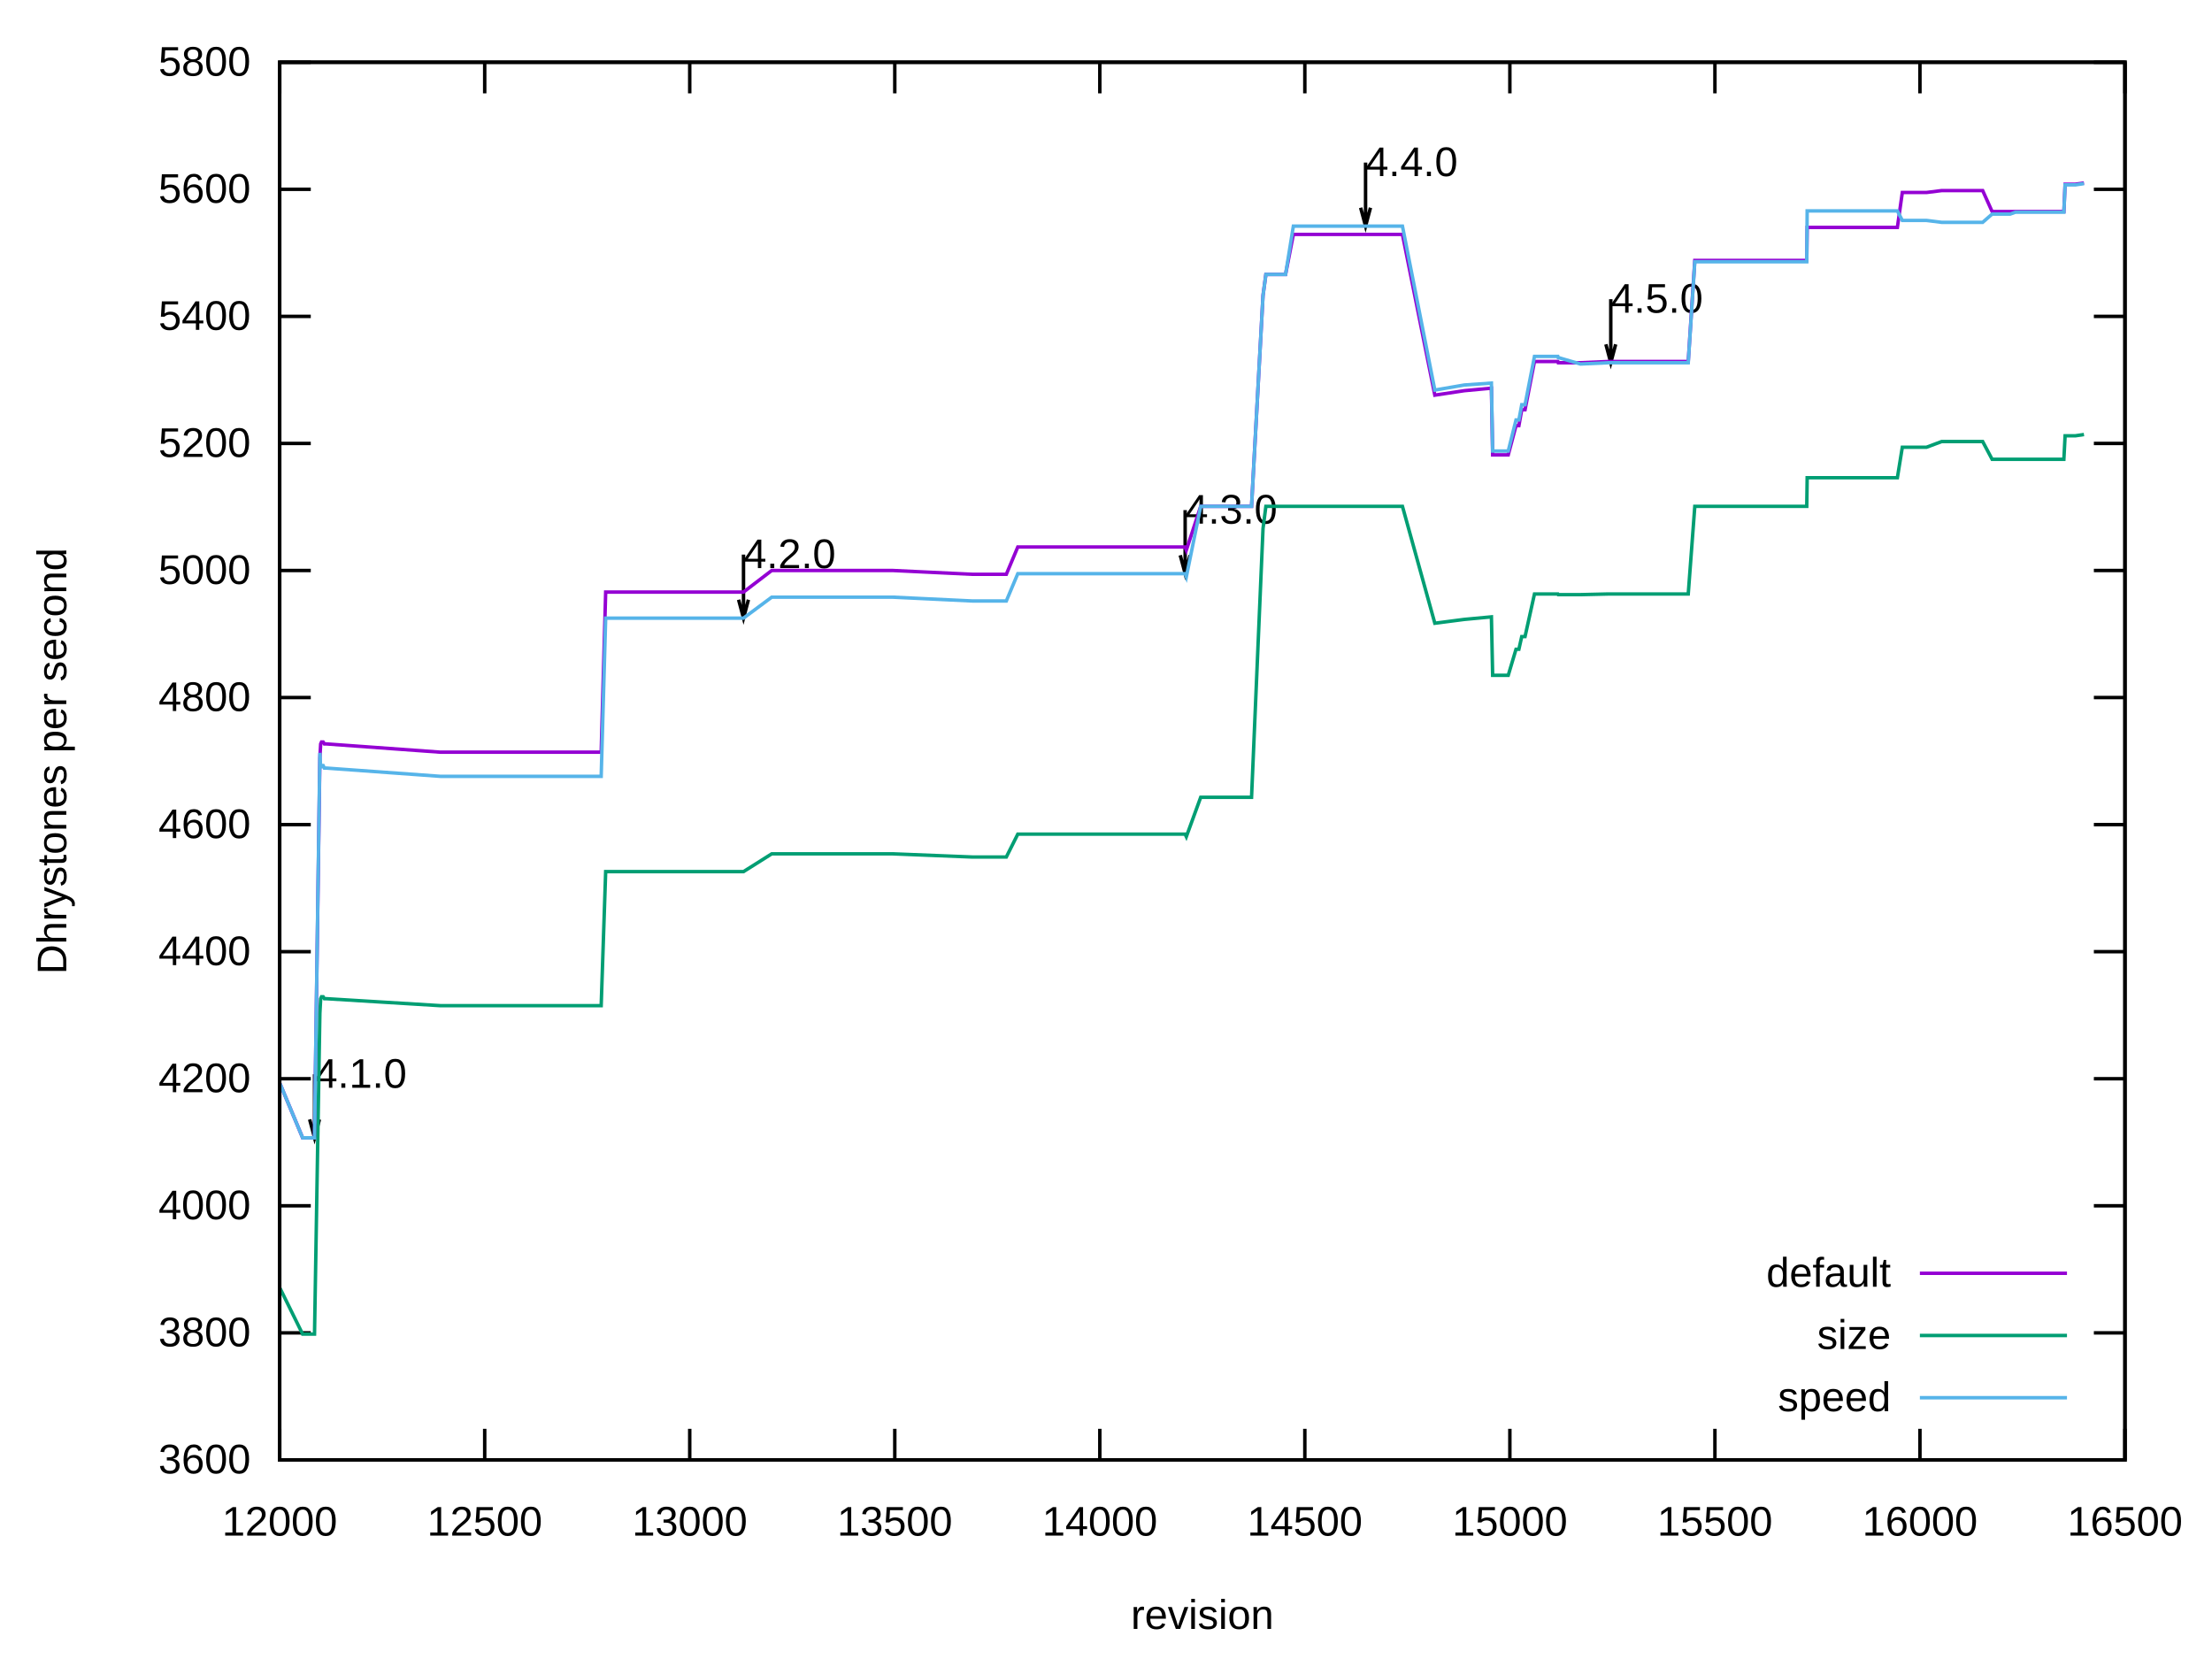
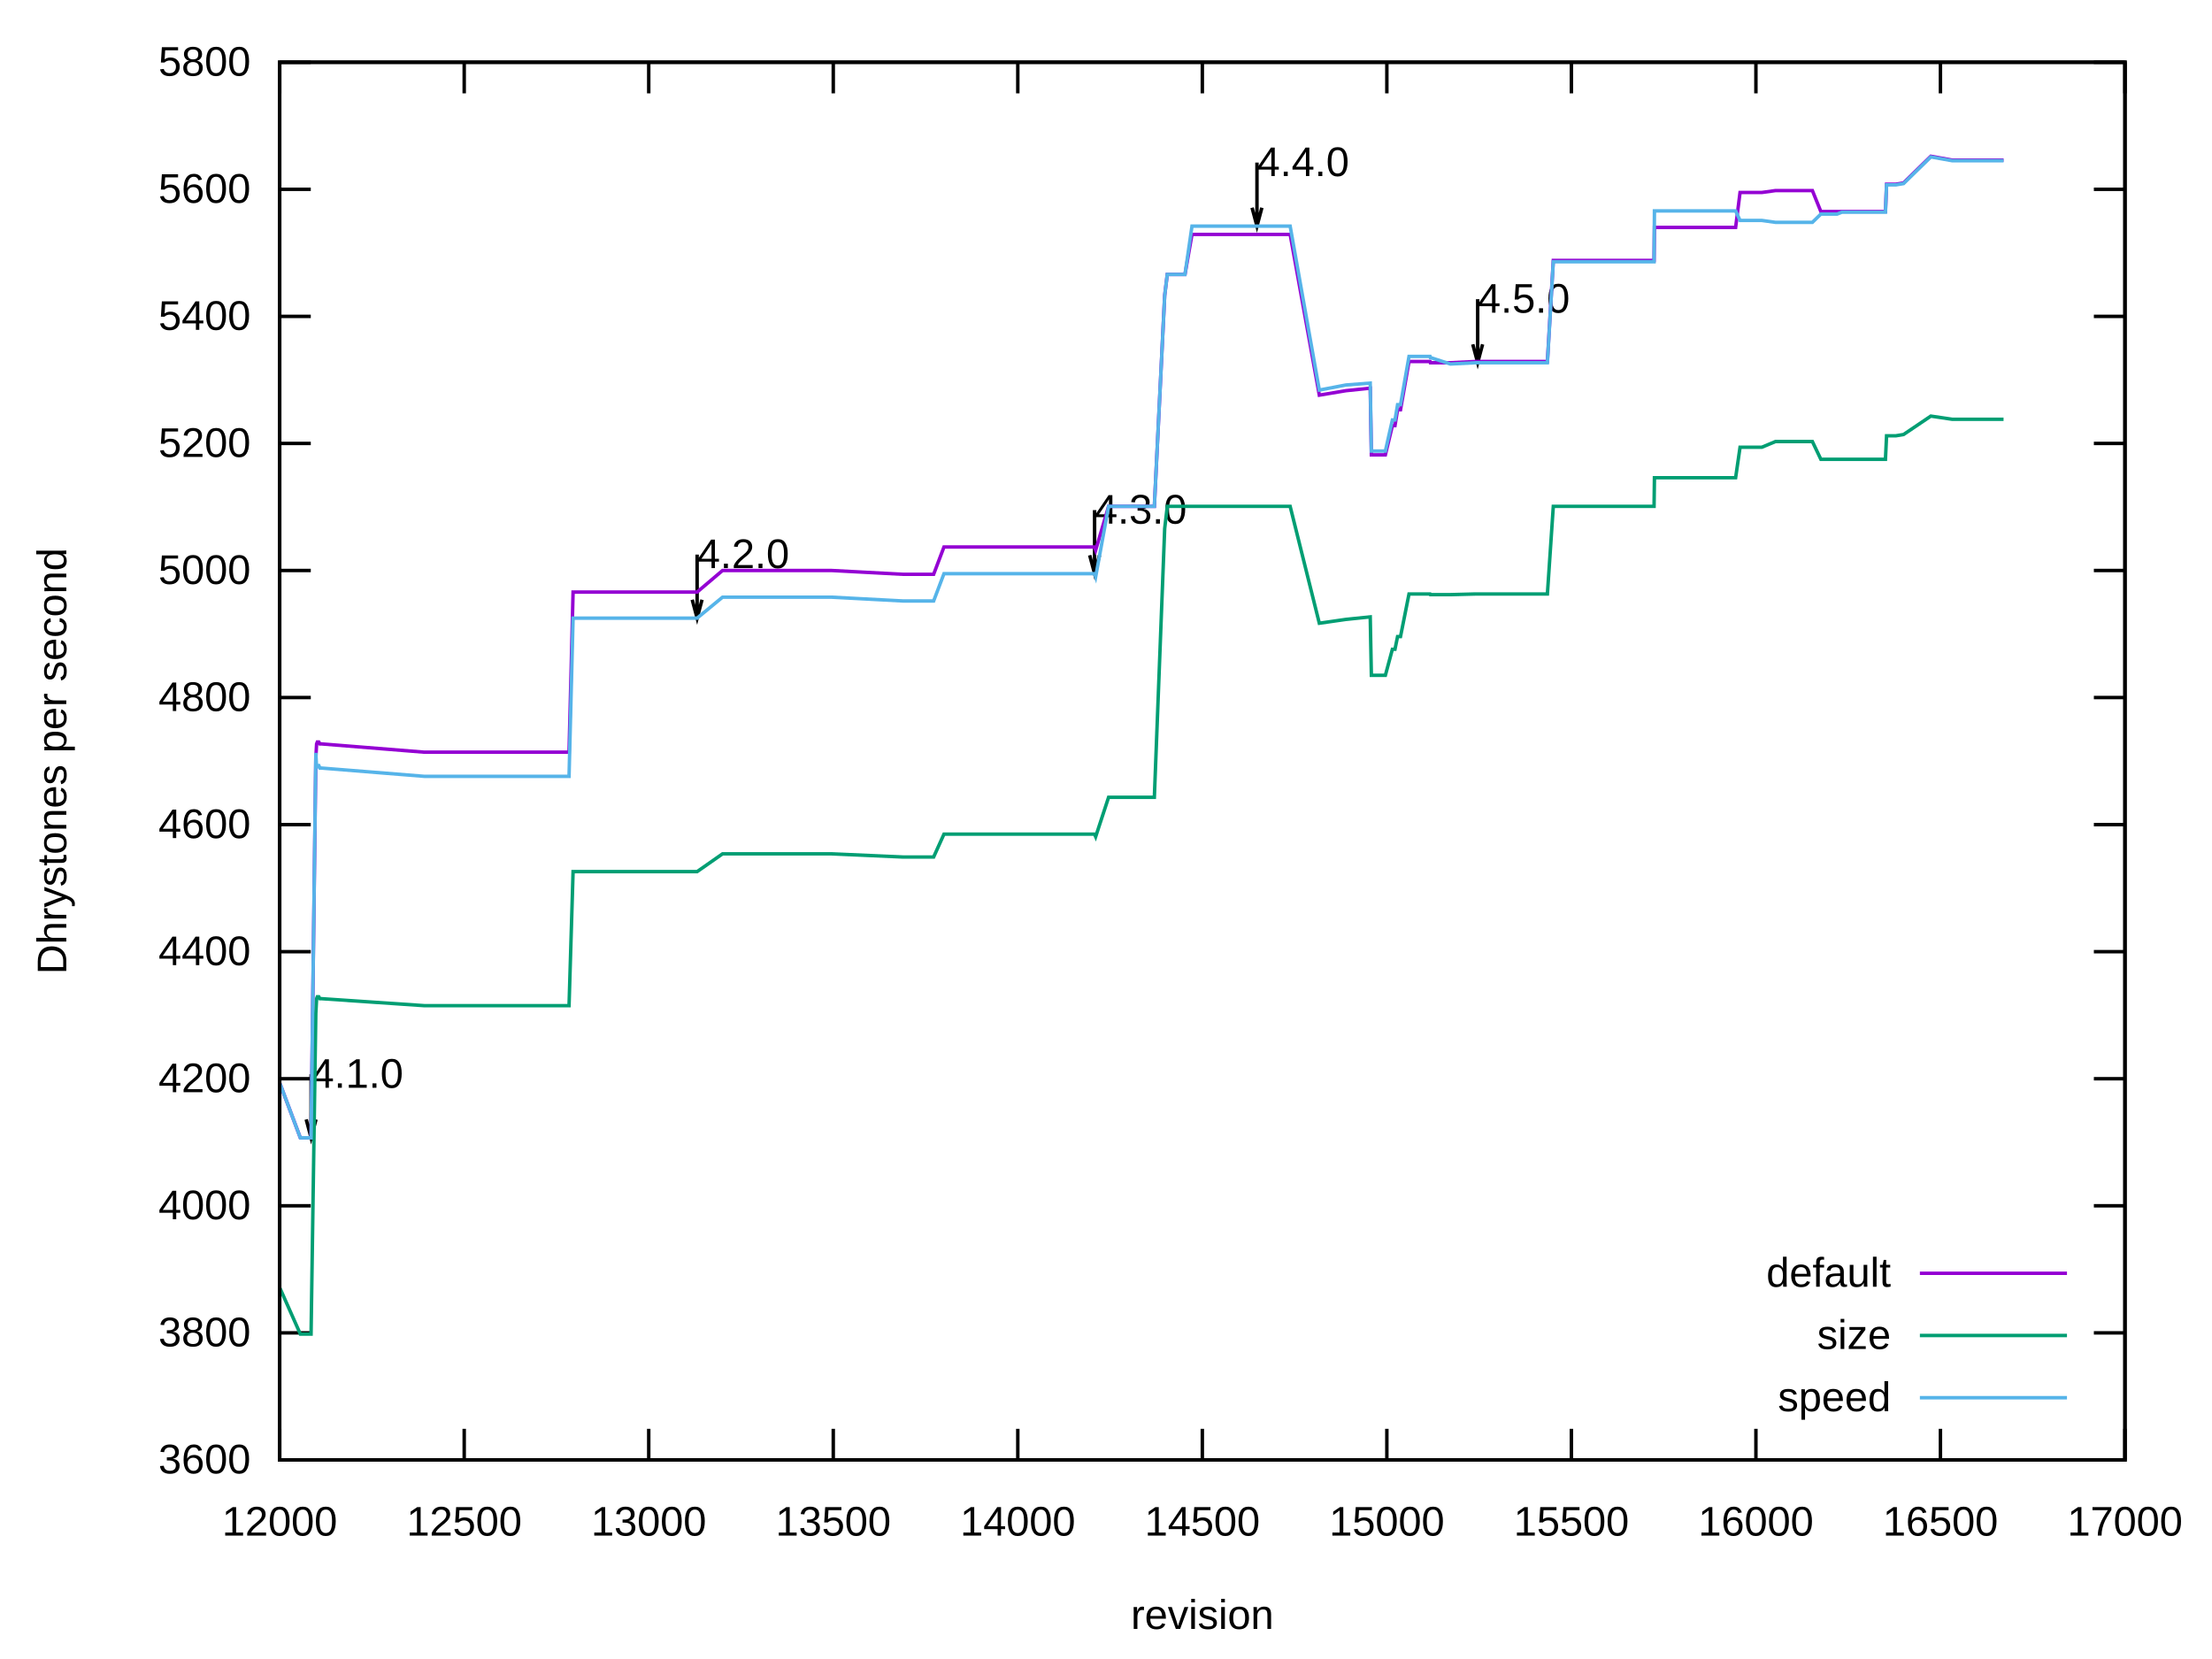
<svg xmlns="http://www.w3.org/2000/svg" xmlns:xlink="http://www.w3.org/1999/xlink" width="640" height="480" viewBox="0 0 640 480">
  <g id="gnuplot_canvas">
    <rect x="0" y="0" width="640" height="480" fill="none" />
    <defs>
      <circle id="gpDot" r="0.5" stroke-width="0.5" stroke="currentColor" />
      <path id="gpPt0" stroke-width="0.222" stroke="currentColor" d="M-1,0 h2 M0,-1 v2" />
      <path id="gpPt1" stroke-width="0.222" stroke="currentColor" d="M-1,-1 L1,1 M1,-1 L-1,1" />
      <path id="gpPt2" stroke-width="0.222" stroke="currentColor" d="M-1,0 L1,0 M0,-1 L0,1 M-1,-1 L1,1 M-1,1 L1,-1" />
      <rect id="gpPt3" stroke-width="0.222" stroke="currentColor" x="-1" y="-1" width="2" height="2" />
      <rect id="gpPt4" stroke-width="0.222" stroke="currentColor" fill="currentColor" x="-1" y="-1" width="2" height="2" />
      <circle id="gpPt5" stroke-width="0.222" stroke="currentColor" cx="0" cy="0" r="1" />
      <use xlink:href="#gpPt5" id="gpPt6" fill="currentColor" stroke="none" />
      <path id="gpPt7" stroke-width="0.222" stroke="currentColor" d="M0,-1.33 L-1.33,0.67 L1.33,0.67 z" />
      <use xlink:href="#gpPt7" id="gpPt8" fill="currentColor" stroke="none" />
      <use xlink:href="#gpPt7" id="gpPt9" stroke="currentColor" transform="rotate(180)" />
      <use xlink:href="#gpPt9" id="gpPt10" fill="currentColor" stroke="none" />
      <use xlink:href="#gpPt3" id="gpPt11" stroke="currentColor" transform="rotate(45)" />
      <use xlink:href="#gpPt11" id="gpPt12" fill="currentColor" stroke="none" />
      <path id="gpPt13" stroke-width="0.222" stroke="currentColor" d="M0,1.330 L1.265,0.411 L0.782,-1.067 L-0.782,-1.076 L-1.265,0.411 z" />
      <use xlink:href="#gpPt13" id="gpPt14" fill="currentColor" stroke="none" />
      <filter id="textbox" filterUnits="objectBoundingBox" x="0" y="0" height="1" width="1">
        <feFlood flood-color="white" flood-opacity="1" result="bgnd" />
        <feComposite in="SourceGraphic" in2="bgnd" operator="atop" />
      </filter>
      <filter id="greybox" filterUnits="objectBoundingBox" x="0" y="0" height="1" width="1">
        <feFlood flood-color="lightgrey" flood-opacity="1" result="grey" />
        <feComposite in="SourceGraphic" in2="grey" operator="atop" />
      </filter>
    </defs>
    <g fill="none" color="white" stroke="currentColor" stroke-width="1.00" stroke-linecap="butt" stroke-linejoin="miter">
</g>
    <g fill="none" color="black" stroke="currentColor" stroke-width="1.00" stroke-linecap="butt" stroke-linejoin="miter">
      <path stroke="black" d="M80.92,422.40 L89.92,422.40 M614.82,422.40 L605.82,422.40  " />
      <g transform="translate(72.53,426.30)" stroke="none" fill="black" font-family="Arial" font-size="12.00" text-anchor="end">
        <text>
          <tspan font-family="Arial"> 3600</tspan>
        </text>
      </g>
    </g>
    <g fill="none" color="black" stroke="currentColor" stroke-width="1.00" stroke-linecap="butt" stroke-linejoin="miter">
      <path stroke="black" d="M80.92,385.64 L89.92,385.64 M614.82,385.64 L605.82,385.64  " />
      <g transform="translate(72.53,389.54)" stroke="none" fill="black" font-family="Arial" font-size="12.00" text-anchor="end">
        <text>
          <tspan font-family="Arial"> 3800</tspan>
        </text>
      </g>
    </g>
    <g fill="none" color="black" stroke="currentColor" stroke-width="1.00" stroke-linecap="butt" stroke-linejoin="miter">
      <path stroke="black" d="M80.92,348.87 L89.92,348.87 M614.82,348.87 L605.82,348.87  " />
      <g transform="translate(72.53,352.77)" stroke="none" fill="black" font-family="Arial" font-size="12.00" text-anchor="end">
        <text>
          <tspan font-family="Arial"> 4000</tspan>
        </text>
      </g>
    </g>
    <g fill="none" color="black" stroke="currentColor" stroke-width="1.00" stroke-linecap="butt" stroke-linejoin="miter">
      <path stroke="black" d="M80.92,312.11 L89.92,312.11 M614.82,312.11 L605.82,312.11  " />
      <g transform="translate(72.53,316.01)" stroke="none" fill="black" font-family="Arial" font-size="12.00" text-anchor="end">
        <text>
          <tspan font-family="Arial"> 4200</tspan>
        </text>
      </g>
    </g>
    <g fill="none" color="black" stroke="currentColor" stroke-width="1.00" stroke-linecap="butt" stroke-linejoin="miter">
      <path stroke="black" d="M80.92,275.35 L89.92,275.35 M614.82,275.35 L605.82,275.35  " />
      <g transform="translate(72.53,279.25)" stroke="none" fill="black" font-family="Arial" font-size="12.00" text-anchor="end">
        <text>
          <tspan font-family="Arial"> 4400</tspan>
        </text>
      </g>
    </g>
    <g fill="none" color="black" stroke="currentColor" stroke-width="1.00" stroke-linecap="butt" stroke-linejoin="miter">
      <path stroke="black" d="M80.92,238.59 L89.92,238.59 M614.82,238.59 L605.82,238.59  " />
      <g transform="translate(72.53,242.49)" stroke="none" fill="black" font-family="Arial" font-size="12.00" text-anchor="end">
        <text>
          <tspan font-family="Arial"> 4600</tspan>
        </text>
      </g>
    </g>
    <g fill="none" color="black" stroke="currentColor" stroke-width="1.00" stroke-linecap="butt" stroke-linejoin="miter">
      <path stroke="black" d="M80.92,201.82 L89.92,201.82 M614.82,201.82 L605.82,201.82  " />
      <g transform="translate(72.53,205.72)" stroke="none" fill="black" font-family="Arial" font-size="12.00" text-anchor="end">
        <text>
          <tspan font-family="Arial"> 4800</tspan>
        </text>
      </g>
    </g>
    <g fill="none" color="black" stroke="currentColor" stroke-width="1.00" stroke-linecap="butt" stroke-linejoin="miter">
      <path stroke="black" d="M80.92,165.06 L89.92,165.06 M614.82,165.06 L605.82,165.06  " />
      <g transform="translate(72.53,168.96)" stroke="none" fill="black" font-family="Arial" font-size="12.00" text-anchor="end">
        <text>
          <tspan font-family="Arial"> 5000</tspan>
        </text>
      </g>
    </g>
    <g fill="none" color="black" stroke="currentColor" stroke-width="1.00" stroke-linecap="butt" stroke-linejoin="miter">
      <path stroke="black" d="M80.92,128.30 L89.92,128.30 M614.82,128.30 L605.82,128.30  " />
      <g transform="translate(72.53,132.20)" stroke="none" fill="black" font-family="Arial" font-size="12.00" text-anchor="end">
        <text>
          <tspan font-family="Arial"> 5200</tspan>
        </text>
      </g>
    </g>
    <g fill="none" color="black" stroke="currentColor" stroke-width="1.00" stroke-linecap="butt" stroke-linejoin="miter">
      <path stroke="black" d="M80.92,91.54 L89.92,91.54 M614.82,91.54 L605.82,91.54  " />
      <g transform="translate(72.53,95.44)" stroke="none" fill="black" font-family="Arial" font-size="12.00" text-anchor="end">
        <text>
          <tspan font-family="Arial"> 5400</tspan>
        </text>
      </g>
    </g>
    <g fill="none" color="black" stroke="currentColor" stroke-width="1.00" stroke-linecap="butt" stroke-linejoin="miter">
      <path stroke="black" d="M80.92,54.77 L89.92,54.77 M614.82,54.77 L605.82,54.77  " />
      <g transform="translate(72.53,58.67)" stroke="none" fill="black" font-family="Arial" font-size="12.00" text-anchor="end">
        <text>
          <tspan font-family="Arial"> 5600</tspan>
        </text>
      </g>
    </g>
    <g fill="none" color="black" stroke="currentColor" stroke-width="1.00" stroke-linecap="butt" stroke-linejoin="miter">
      <path stroke="black" d="M80.92,18.01 L89.92,18.01 M614.82,18.01 L605.82,18.01  " />
      <g transform="translate(72.53,21.91)" stroke="none" fill="black" font-family="Arial" font-size="12.00" text-anchor="end">
        <text>
          <tspan font-family="Arial"> 5800</tspan>
        </text>
      </g>
    </g>
    <g fill="none" color="black" stroke="currentColor" stroke-width="1.00" stroke-linecap="butt" stroke-linejoin="miter">
      <path stroke="black" d="M80.92,422.40 L80.92,413.40 M80.92,18.01 L80.92,27.01  " />
      <g transform="translate(80.92,444.30)" stroke="none" fill="black" font-family="Arial" font-size="12.00" text-anchor="middle">
        <text>
          <tspan font-family="Arial"> 12000</tspan>
        </text>
      </g>
    </g>
    <g fill="none" color="black" stroke="currentColor" stroke-width="1.00" stroke-linecap="butt" stroke-linejoin="miter">
-       <path stroke="black" d="M140.24,422.40 L140.24,413.40 M140.24,18.01 L140.24,27.01  " />
-       <g transform="translate(140.24,444.30)" stroke="none" fill="black" font-family="Arial" font-size="12.00" text-anchor="middle">
+       <path stroke="black" d="M134.31,422.40 L134.31,413.40 M134.31,18.01 L134.31,27.01  " />
+       <g transform="translate(134.31,444.30)" stroke="none" fill="black" font-family="Arial" font-size="12.00" text-anchor="middle">
        <text>
          <tspan font-family="Arial"> 12500</tspan>
        </text>
      </g>
    </g>
    <g fill="none" color="black" stroke="currentColor" stroke-width="1.00" stroke-linecap="butt" stroke-linejoin="miter">
-       <path stroke="black" d="M199.56,422.40 L199.56,413.40 M199.56,18.01 L199.56,27.01  " />
-       <g transform="translate(199.56,444.30)" stroke="none" fill="black" font-family="Arial" font-size="12.00" text-anchor="middle">
+       <path stroke="black" d="M187.70,422.40 L187.70,413.40 M187.70,18.01 L187.70,27.01  " />
+       <g transform="translate(187.70,444.30)" stroke="none" fill="black" font-family="Arial" font-size="12.00" text-anchor="middle">
        <text>
          <tspan font-family="Arial"> 13000</tspan>
        </text>
      </g>
    </g>
    <g fill="none" color="black" stroke="currentColor" stroke-width="1.00" stroke-linecap="butt" stroke-linejoin="miter">
-       <path stroke="black" d="M258.89,422.40 L258.89,413.40 M258.89,18.01 L258.89,27.01  " />
-       <g transform="translate(258.89,444.30)" stroke="none" fill="black" font-family="Arial" font-size="12.00" text-anchor="middle">
+       <path stroke="black" d="M241.09,422.40 L241.09,413.40 M241.09,18.01 L241.09,27.01  " />
+       <g transform="translate(241.09,444.30)" stroke="none" fill="black" font-family="Arial" font-size="12.00" text-anchor="middle">
        <text>
          <tspan font-family="Arial"> 13500</tspan>
        </text>
      </g>
    </g>
    <g fill="none" color="black" stroke="currentColor" stroke-width="1.00" stroke-linecap="butt" stroke-linejoin="miter">
-       <path stroke="black" d="M318.21,422.40 L318.21,413.40 M318.21,18.01 L318.21,27.01  " />
-       <g transform="translate(318.21,444.30)" stroke="none" fill="black" font-family="Arial" font-size="12.00" text-anchor="middle">
+       <path stroke="black" d="M294.48,422.40 L294.48,413.40 M294.48,18.01 L294.48,27.01  " />
+       <g transform="translate(294.48,444.30)" stroke="none" fill="black" font-family="Arial" font-size="12.00" text-anchor="middle">
        <text>
          <tspan font-family="Arial"> 14000</tspan>
        </text>
      </g>
    </g>
    <g fill="none" color="black" stroke="currentColor" stroke-width="1.00" stroke-linecap="butt" stroke-linejoin="miter">
-       <path stroke="black" d="M377.53,422.40 L377.53,413.40 M377.53,18.01 L377.53,27.01  " />
-       <g transform="translate(377.53,444.30)" stroke="none" fill="black" font-family="Arial" font-size="12.00" text-anchor="middle">
+       <path stroke="black" d="M347.87,422.40 L347.87,413.40 M347.87,18.01 L347.87,27.01  " />
+       <g transform="translate(347.87,444.30)" stroke="none" fill="black" font-family="Arial" font-size="12.00" text-anchor="middle">
        <text>
          <tspan font-family="Arial"> 14500</tspan>
        </text>
      </g>
    </g>
    <g fill="none" color="black" stroke="currentColor" stroke-width="1.00" stroke-linecap="butt" stroke-linejoin="miter">
-       <path stroke="black" d="M436.85,422.40 L436.85,413.40 M436.85,18.01 L436.85,27.01  " />
-       <g transform="translate(436.85,444.30)" stroke="none" fill="black" font-family="Arial" font-size="12.00" text-anchor="middle">
+       <path stroke="black" d="M401.26,422.40 L401.26,413.40 M401.26,18.01 L401.26,27.01  " />
+       <g transform="translate(401.26,444.30)" stroke="none" fill="black" font-family="Arial" font-size="12.00" text-anchor="middle">
        <text>
          <tspan font-family="Arial"> 15000</tspan>
        </text>
      </g>
    </g>
    <g fill="none" color="black" stroke="currentColor" stroke-width="1.00" stroke-linecap="butt" stroke-linejoin="miter">
-       <path stroke="black" d="M496.18,422.40 L496.18,413.40 M496.18,18.01 L496.18,27.01  " />
-       <g transform="translate(496.18,444.30)" stroke="none" fill="black" font-family="Arial" font-size="12.00" text-anchor="middle">
+       <path stroke="black" d="M454.65,422.40 L454.65,413.40 M454.65,18.01 L454.65,27.01  " />
+       <g transform="translate(454.65,444.30)" stroke="none" fill="black" font-family="Arial" font-size="12.00" text-anchor="middle">
        <text>
          <tspan font-family="Arial"> 15500</tspan>
        </text>
      </g>
    </g>
    <g fill="none" color="black" stroke="currentColor" stroke-width="1.00" stroke-linecap="butt" stroke-linejoin="miter">
-       <path stroke="black" d="M555.50,422.40 L555.50,413.40 M555.50,18.01 L555.50,27.01  " />
-       <g transform="translate(555.50,444.30)" stroke="none" fill="black" font-family="Arial" font-size="12.00" text-anchor="middle">
+       <path stroke="black" d="M508.04,422.40 L508.04,413.40 M508.04,18.01 L508.04,27.01  " />
+       <g transform="translate(508.04,444.30)" stroke="none" fill="black" font-family="Arial" font-size="12.00" text-anchor="middle">
        <text>
          <tspan font-family="Arial"> 16000</tspan>
+         </text>
+       </g>
+     </g>
+     <g fill="none" color="black" stroke="currentColor" stroke-width="1.00" stroke-linecap="butt" stroke-linejoin="miter">
+       <path stroke="black" d="M561.43,422.40 L561.43,413.40 M561.43,18.01 L561.43,27.01  " />
+       <g transform="translate(561.43,444.30)" stroke="none" fill="black" font-family="Arial" font-size="12.00" text-anchor="middle">
+         <text>
+           <tspan font-family="Arial"> 16500</tspan>
        </text>
      </g>
    </g>
    <g fill="none" color="black" stroke="currentColor" stroke-width="1.00" stroke-linecap="butt" stroke-linejoin="miter">
      <path stroke="black" d="M614.82,422.40 L614.82,413.40 M614.82,18.01 L614.82,27.01  " />
      <g transform="translate(614.82,444.30)" stroke="none" fill="black" font-family="Arial" font-size="12.00" text-anchor="middle">
        <text>
-           <tspan font-family="Arial"> 16500</tspan>
+           <tspan font-family="Arial"> 17000</tspan>
        </text>
      </g>
    </g>
    <g fill="none" color="black" stroke="currentColor" stroke-width="1.00" stroke-linecap="butt" stroke-linejoin="miter">
</g>
    <g fill="none" color="black" stroke="currentColor" stroke-width="1.00" stroke-linecap="butt" stroke-linejoin="miter">
      <path stroke="black" d="M80.92,18.01 L80.92,422.40 L614.82,422.40 L614.82,18.01 L80.92,18.01 Z  " />
-       <g transform="translate(91.00,314.73)" stroke="none" fill="black" font-family="Arial" font-size="12.00" text-anchor="start">
+       <g transform="translate(90.00,314.73)" stroke="none" fill="black" font-family="Arial" font-size="12.00" text-anchor="start">
        <text>
          <tspan font-family="Arial">4.1.0</tspan>
        </text>
      </g>
-       <g transform="translate(215.11,164.37)" stroke="none" fill="black" font-family="Arial" font-size="12.00" text-anchor="start">
+       <g transform="translate(201.69,164.37)" stroke="none" fill="black" font-family="Arial" font-size="12.00" text-anchor="start">
        <text>
          <tspan font-family="Arial">4.2.0</tspan>
        </text>
      </g>
-       <g transform="translate(342.89,151.50)" stroke="none" fill="black" font-family="Arial" font-size="12.00" text-anchor="start">
+       <g transform="translate(316.69,151.50)" stroke="none" fill="black" font-family="Arial" font-size="12.00" text-anchor="start">
        <text>
          <tspan font-family="Arial">4.3.0</tspan>
        </text>
      </g>
-       <g transform="translate(395.09,50.95)" stroke="none" fill="black" font-family="Arial" font-size="12.00" text-anchor="start">
+       <g transform="translate(363.67,50.95)" stroke="none" fill="black" font-family="Arial" font-size="12.00" text-anchor="start">
        <text>
          <tspan font-family="Arial">4.4.0</tspan>
        </text>
      </g>
-       <g transform="translate(466.04,90.47)" stroke="none" fill="black" font-family="Arial" font-size="12.00" text-anchor="start">
+       <g transform="translate(427.53,90.47)" stroke="none" fill="black" font-family="Arial" font-size="12.00" text-anchor="start">
        <text>
          <tspan font-family="Arial">4.5.0</tspan>
        </text>
      </g>
    </g>
    <g fill="none" color="black" stroke="currentColor" stroke-width="1.00" stroke-linecap="butt" stroke-linejoin="miter">
-       <path stroke="black" d="M89.59,323.88 L91.01,329.20 L92.43,323.88 M91.01,310.82 L91.01,329.20  " />
-     </g>
-     <g fill="none" color="black" stroke="currentColor" stroke-width="1.00" stroke-linecap="butt" stroke-linejoin="miter">
-       <path stroke="black" d="M213.70,173.52 L215.12,178.84 L216.54,173.52 M215.12,160.46 L215.12,178.84  " />
-     </g>
-     <g fill="none" color="black" stroke="currentColor" stroke-width="1.00" stroke-linecap="butt" stroke-linejoin="miter">
-       <path stroke="black" d="M341.48,160.65 L342.90,165.97 L344.32,160.65 M342.90,147.59 L342.90,165.97  " />
-     </g>
-     <g fill="none" color="black" stroke="currentColor" stroke-width="1.00" stroke-linecap="butt" stroke-linejoin="miter">
-       <path stroke="black" d="M393.68,60.10 L395.10,65.42 L396.52,60.10 M395.10,47.04 L395.10,65.42  " />
-     </g>
-     <g fill="none" color="black" stroke="currentColor" stroke-width="1.00" stroke-linecap="butt" stroke-linejoin="miter">
-       <path stroke="black" d="M464.63,99.62 L466.05,104.94 L467.47,99.62 M466.05,86.56 L466.05,104.94  " />
+       <path stroke="black" d="M88.59,323.88 L90.01,329.20 L91.43,323.88 M90.01,310.82 L90.01,329.20  " />
+     </g>
+     <g fill="none" color="black" stroke="currentColor" stroke-width="1.00" stroke-linecap="butt" stroke-linejoin="miter">
+       <path stroke="black" d="M200.28,173.52 L201.70,178.84 L203.12,173.52 M201.70,160.46 L201.70,178.84  " />
+     </g>
+     <g fill="none" color="black" stroke="currentColor" stroke-width="1.00" stroke-linecap="butt" stroke-linejoin="miter">
+       <path stroke="black" d="M315.28,160.65 L316.70,165.97 L318.12,160.65 M316.70,147.59 L316.70,165.97  " />
+     </g>
+     <g fill="none" color="black" stroke="currentColor" stroke-width="1.00" stroke-linecap="butt" stroke-linejoin="miter">
+       <path stroke="black" d="M362.26,60.10 L363.68,65.42 L365.10,60.10 M363.68,47.04 L363.68,65.42  " />
+     </g>
+     <g fill="none" color="black" stroke="currentColor" stroke-width="1.00" stroke-linecap="butt" stroke-linejoin="miter">
+       <path stroke="black" d="M426.12,99.62 L427.54,104.94 L428.96,99.62 M427.54,86.56 L427.54,104.94  " />
    </g>
    <g fill="none" color="black" stroke="currentColor" stroke-width="1.00" stroke-linecap="butt" stroke-linejoin="miter">
</g>
    <g id="gnuplot_plot_1">
      <g fill="none" color="black" stroke="currentColor" stroke-width="1.00" stroke-linecap="butt" stroke-linejoin="miter">
        <g transform="translate(547.09,372.30)" stroke="none" fill="black" font-family="Arial" font-size="12.00" text-anchor="end">
          <text>
            <tspan font-family="Arial">default</tspan>
          </text>
        </g>
      </g>
      <g fill="none" color="black" stroke="currentColor" stroke-width="1.00" stroke-linecap="butt" stroke-linejoin="miter">
-         <path stroke="rgb(148,   0, 211)" d="M555.48,368.40 L598.04,368.40 M81.04,313.58 L87.56,329.21 L91.00,329.21 L92.55,219.29 L92.78,215.24 L93.02,214.69   L93.50,214.69 L93.85,215.24 L94.45,215.24 L127.43,217.63 L130.16,217.63 L131.94,217.63 L134.31,217.63 L135.97,217.63   L138.82,217.63 L139.65,217.63 L141.19,217.63 L157.09,217.63 L160.77,217.63 L162.67,217.63 L163.02,217.63 L169.43,217.63   L173.94,217.63 L175.24,171.31 L179.04,171.31 L183.19,171.31 L184.73,171.31 L186.63,171.31 L187.70,171.31 L195.89,171.31   L215.11,171.31 L223.29,165.06 L235.16,165.06 L258.29,165.06 L281.31,166.16 L283.68,166.16 L288.31,166.16 L291.16,166.16   L294.48,158.26 L294.95,158.26 L296.02,158.26 L297.45,158.26 L299.82,158.26 L304.56,158.26 L306.34,158.26 L318.21,158.26   L340.04,158.26 L342.89,158.26 L343.24,159.18 L347.40,146.50 L347.63,146.50 L348.23,146.50 L353.80,146.50 L359.26,146.50   L362.11,146.50 L365.43,85.47 L366.26,79.40 L370.77,79.40 L371.36,79.40 L371.95,79.40 L374.21,67.82 L378.72,67.82   L380.85,67.82 L395.09,67.82 L395.33,67.82 L402.45,67.82 L405.77,67.82 L415.14,114.33 L423.68,113.04 L431.51,112.31   L431.87,131.61 L436.38,131.61 L438.63,123.15 L439.46,123.15 L440.29,118.56 L440.65,118.56 L441.24,118.56 L443.97,104.59   L447.89,104.59 L449.19,104.59 L450.73,104.59 L450.85,104.95 L450.97,104.95 L457.26,104.95 L465.33,104.59 L466.04,104.59   L474.46,104.59 L486.45,104.59 L488.46,104.59 L490.36,75.36 L494.51,75.36 L502.11,75.36 L505.67,75.36 L516.23,75.36   L522.75,75.36 L522.87,65.80 L527.97,65.80 L542.45,65.80 L542.57,65.80 L548.85,65.80 L548.97,65.80 L550.40,55.69   L557.40,55.69 L561.79,55.14 L573.65,55.14 L576.38,61.21 L581.60,61.21 L583.14,61.21 L591.68,61.21 L592.40,61.21   L595.84,61.21 L597.14,61.21 L597.50,53.30 L600.46,53.30 L602.96,52.93  " />
+         <path stroke="rgb(148,   0, 211)" d="M555.48,368.40 L598.04,368.40 M81.03,313.58 L86.90,329.21 L90.00,329.21 L91.38,219.29 L91.60,215.24 L91.81,214.69   L92.24,214.69 L92.56,215.24 L93.09,215.24 L122.78,217.63 L125.23,217.63 L126.84,217.63 L128.97,217.63 L130.47,217.63   L133.03,217.63 L133.78,217.63 L135.16,217.63 L149.47,217.63 L152.78,217.63 L154.49,217.63 L154.81,217.63 L160.58,217.63   L164.64,217.63 L165.81,171.31 L169.23,171.31 L172.96,171.31 L174.35,171.31 L176.06,171.31 L177.02,171.31 L184.39,171.31   L201.69,171.31 L209.06,165.06 L219.73,165.06 L240.56,165.06 L261.27,166.16 L263.41,166.16 L267.57,166.16 L270.13,166.16   L273.12,158.26 L273.55,158.26 L274.51,158.26 L275.79,158.26 L277.93,158.26 L282.20,158.26 L283.80,158.26 L294.48,158.26   L314.13,158.26 L316.69,158.26 L317.01,159.18 L320.75,146.50 L320.96,146.50 L321.50,146.50 L326.51,146.50 L331.43,146.50   L333.99,146.50 L336.98,85.47 L337.73,79.40 L341.78,79.40 L342.32,79.40 L342.85,79.40 L344.88,67.82 L348.94,67.82   L350.86,67.82 L363.67,67.82 L363.89,67.82 L370.29,67.82 L373.28,67.82 L381.72,114.33 L389.41,113.04 L396.45,112.31   L396.78,131.61 L400.83,131.61 L402.86,123.15 L403.61,123.15 L404.36,118.56 L404.68,118.56 L405.21,118.56 L407.67,104.59   L411.19,104.59 L412.37,104.59 L413.75,104.59 L413.86,104.95 L413.97,104.95 L419.63,104.95 L426.89,104.59 L427.53,104.59   L435.11,104.59 L445.89,104.59 L447.71,104.59 L449.42,75.36 L453.16,75.36 L459.99,75.36 L463.19,75.36 L472.70,75.36   L478.57,75.36 L478.68,65.80 L483.27,65.80 L496.29,65.80 L496.40,65.80 L502.06,65.80 L502.17,65.80 L503.45,55.69   L509.75,55.69 L513.70,55.14 L524.38,55.14 L526.83,61.21 L531.53,61.21 L532.92,61.21 L540.61,61.21 L541.25,61.21   L544.35,61.21 L545.52,61.21 L545.84,53.30 L548.51,53.30 L550.75,52.93 L558.65,45.21 L564.85,46.32 L576.38,46.32   L579.69,46.32  " />
      </g>
    </g>
    <g id="gnuplot_plot_2">
      <g fill="none" color="black" stroke="currentColor" stroke-width="1.00" stroke-linecap="butt" stroke-linejoin="miter">
        <g transform="translate(547.09,390.30)" stroke="none" fill="black" font-family="Arial" font-size="12.00" text-anchor="end">
          <text>
            <tspan font-family="Arial">size</tspan>
          </text>
        </g>
      </g>
      <g fill="none" color="black" stroke="currentColor" stroke-width="1.00" stroke-linecap="butt" stroke-linejoin="miter">
-         <path stroke="rgb(  0, 158, 115)" d="M555.48,386.40 L598.04,386.40 M81.04,372.77 L87.56,386.00 L91.00,386.00 L92.55,293.18 L92.78,288.95 L93.02,288.40   L93.50,288.40 L93.85,288.95 L94.45,288.95 L127.43,290.97 L130.16,290.97 L131.94,290.97 L134.31,290.97 L135.97,290.97   L138.82,290.97 L139.65,290.97 L141.19,290.97 L157.09,290.97 L160.77,290.97 L162.67,290.97 L163.02,290.97 L169.43,290.97   L173.94,290.97 L175.24,252.19 L179.04,252.19 L183.19,252.19 L184.73,252.19 L186.63,252.19 L187.70,252.19 L195.89,252.19   L215.11,252.19 L223.29,247.04 L235.16,247.04 L258.29,247.04 L281.31,247.96 L283.68,247.96 L288.31,247.96 L291.16,247.96   L294.48,241.34 L294.95,241.34 L296.02,241.34 L297.45,241.34 L299.82,241.34 L304.56,241.34 L306.34,241.34 L318.21,241.34   L340.04,241.34 L342.89,241.34 L343.24,242.08 L347.40,230.68 L347.63,230.68 L348.23,230.68 L353.80,230.68 L359.26,230.68   L362.11,230.68 L365.43,152.93 L366.26,146.50 L370.77,146.50 L371.36,146.50 L371.95,146.50 L374.21,146.50 L378.72,146.50   L380.85,146.50 L395.09,146.50 L395.33,146.50 L402.45,146.50 L405.77,146.50 L415.14,180.32 L423.68,179.21 L431.51,178.48   L431.87,195.39 L436.38,195.39 L438.63,187.85 L439.46,187.85 L440.29,184.18 L440.65,184.18 L441.24,184.18 L443.97,171.86   L447.89,171.86 L449.19,171.86 L450.73,171.86 L450.85,172.05 L450.97,172.05 L457.26,172.05 L465.33,171.86 L466.04,171.86   L474.46,171.86 L486.45,171.86 L488.46,171.86 L490.36,146.50 L494.51,146.50 L502.11,146.50 L505.67,146.50 L516.23,146.50   L522.75,146.50 L522.87,138.22 L527.97,138.22 L542.45,138.22 L542.57,138.22 L548.85,138.22 L548.97,138.22 L550.40,129.40   L557.40,129.40 L561.79,127.75 L573.65,127.75 L576.38,132.89 L581.60,132.89 L583.14,132.89 L591.68,132.89 L592.40,132.89   L595.84,132.89 L597.14,132.89 L597.50,126.09 L600.46,126.09 L602.96,125.72  " />
+         <path stroke="rgb(  0, 158, 115)" d="M555.48,386.40 L598.04,386.40 M81.03,372.77 L86.90,386.00 L90.00,386.00 L91.38,293.18 L91.60,288.95 L91.81,288.40   L92.24,288.40 L92.56,288.95 L93.09,288.95 L122.78,290.97 L125.23,290.97 L126.84,290.97 L128.97,290.97 L130.47,290.97   L133.03,290.97 L133.78,290.97 L135.16,290.97 L149.47,290.97 L152.78,290.97 L154.49,290.97 L154.81,290.97 L160.58,290.97   L164.64,290.97 L165.81,252.19 L169.23,252.19 L172.96,252.19 L174.35,252.19 L176.06,252.19 L177.02,252.19 L184.39,252.19   L201.69,252.19 L209.06,247.04 L219.73,247.04 L240.56,247.04 L261.27,247.96 L263.41,247.96 L267.57,247.96 L270.13,247.96   L273.12,241.34 L273.55,241.34 L274.51,241.34 L275.79,241.34 L277.93,241.34 L282.20,241.34 L283.80,241.34 L294.48,241.34   L314.13,241.34 L316.69,241.34 L317.01,242.08 L320.75,230.68 L320.96,230.68 L321.50,230.68 L326.51,230.68 L331.43,230.68   L333.99,230.68 L336.98,152.93 L337.73,146.50 L341.78,146.50 L342.32,146.50 L342.85,146.50 L344.88,146.50 L348.94,146.50   L350.86,146.50 L363.67,146.50 L363.89,146.50 L370.29,146.50 L373.28,146.50 L381.72,180.32 L389.41,179.21 L396.45,178.48   L396.78,195.39 L400.83,195.39 L402.86,187.85 L403.61,187.85 L404.36,184.18 L404.68,184.18 L405.21,184.18 L407.67,171.86   L411.19,171.86 L412.37,171.86 L413.75,171.86 L413.86,172.05 L413.97,172.05 L419.63,172.05 L426.89,171.86 L427.53,171.86   L435.11,171.86 L445.89,171.86 L447.71,171.86 L449.42,146.50 L453.16,146.50 L459.99,146.50 L463.19,146.50 L472.70,146.50   L478.57,146.50 L478.68,138.22 L483.27,138.22 L496.29,138.22 L496.40,138.22 L502.06,138.22 L502.17,138.22 L503.45,129.40   L509.75,129.40 L513.70,127.75 L524.38,127.75 L526.83,132.89 L531.53,132.89 L532.92,132.89 L540.61,132.89 L541.25,132.89   L544.35,132.89 L545.52,132.89 L545.84,126.09 L548.51,126.09 L550.75,125.72 L558.65,120.39 L564.85,121.31 L576.38,121.31   L576.59,121.31 L579.69,121.31  " />
      </g>
    </g>
    <g id="gnuplot_plot_3">
      <g fill="none" color="black" stroke="currentColor" stroke-width="1.00" stroke-linecap="butt" stroke-linejoin="miter">
        <g transform="translate(547.09,408.30)" stroke="none" fill="black" font-family="Arial" font-size="12.00" text-anchor="end">
          <text>
            <tspan font-family="Arial">speed</tspan>
          </text>
        </g>
      </g>
      <g fill="none" color="black" stroke="currentColor" stroke-width="1.00" stroke-linecap="butt" stroke-linejoin="miter">
-         <path stroke="rgb( 86, 180, 233)" d="M555.48,404.40 L598.04,404.40 M81.04,313.58 L87.56,329.21 L91.00,329.21 L92.55,217.82 L92.78,222.23 L93.02,221.49   L93.50,221.49 L93.85,222.23 L94.45,222.23 L127.43,224.62 L130.16,224.62 L131.94,224.62 L134.31,224.62 L135.97,224.62   L138.82,224.62 L139.65,224.62 L141.19,224.62 L157.09,224.62 L160.77,224.62 L162.67,224.62 L163.02,224.62 L169.43,224.62   L173.94,224.62 L175.24,178.85 L179.04,178.85 L183.19,178.85 L184.73,178.85 L186.63,178.85 L187.70,178.85 L195.89,178.85   L215.11,178.85 L223.29,172.78 L235.16,172.78 L258.29,172.78 L281.31,173.88 L283.68,173.88 L288.31,173.88 L291.16,173.88   L294.48,165.98 L294.95,165.98 L296.02,165.98 L297.45,165.98 L299.82,165.98 L304.56,165.98 L306.34,165.98 L318.21,165.98   L340.04,165.98 L342.89,165.98 L343.24,166.90 L347.40,146.50 L347.63,146.50 L348.23,146.50 L353.80,146.50 L359.26,146.50   L362.11,146.50 L365.43,85.47 L366.26,79.40 L370.77,79.40 L371.36,79.40 L371.95,79.40 L374.21,65.43 L378.72,65.43   L380.85,65.43 L395.09,65.43 L395.33,65.43 L402.45,65.43 L405.77,65.43 L415.14,112.86 L423.68,111.39 L431.51,110.84   L431.87,130.50 L436.38,130.50 L438.63,121.50 L439.46,121.50 L440.29,117.09 L440.65,117.09 L441.24,117.09 L443.97,103.12   L447.89,103.12 L449.19,103.12 L450.73,103.12 L450.85,103.48 L450.97,103.48 L457.26,105.32 L465.33,104.95 L466.04,104.95   L474.46,104.95 L486.45,104.95 L488.46,104.95 L490.36,75.73 L494.51,75.73 L502.11,75.73 L505.67,75.73 L516.23,75.73   L522.75,75.73 L522.87,61.02 L527.97,61.02 L542.45,61.02 L542.57,61.02 L548.85,61.02 L548.97,61.02 L550.40,63.78   L557.40,63.78 L561.79,64.33 L573.65,64.33 L576.38,61.94 L581.60,61.94 L583.14,61.39 L591.68,61.39 L592.40,61.39   L595.84,61.39 L597.14,61.39 L597.50,53.49 L600.46,53.49 L602.96,53.12  " />
+         <path stroke="rgb( 86, 180, 233)" d="M555.48,404.40 L598.04,404.40 M81.03,313.58 L86.90,329.21 L90.00,329.21 L91.38,217.82 L91.60,222.23 L91.81,221.49   L92.24,221.49 L92.56,222.23 L93.09,222.23 L122.78,224.62 L125.23,224.62 L126.84,224.62 L128.97,224.62 L130.47,224.62   L133.03,224.62 L133.78,224.62 L135.16,224.62 L149.47,224.62 L152.78,224.62 L154.49,224.62 L154.81,224.62 L160.58,224.62   L164.64,224.62 L165.81,178.85 L169.23,178.85 L172.96,178.85 L174.35,178.85 L176.06,178.85 L177.02,178.85 L184.39,178.85   L201.69,178.85 L209.06,172.78 L219.73,172.78 L240.56,172.78 L261.27,173.88 L263.41,173.88 L267.57,173.88 L270.13,173.88   L273.12,165.98 L273.55,165.98 L274.51,165.98 L275.79,165.98 L277.93,165.98 L282.20,165.98 L283.80,165.98 L294.48,165.98   L314.13,165.98 L316.69,165.98 L317.01,166.90 L320.75,146.50 L320.96,146.50 L321.50,146.50 L326.51,146.50 L331.43,146.50   L333.99,146.50 L336.98,85.47 L337.73,79.40 L341.78,79.40 L342.32,79.40 L342.85,79.40 L344.88,65.43 L348.94,65.43   L350.86,65.43 L363.67,65.43 L363.89,65.43 L370.29,65.43 L373.28,65.43 L381.72,112.86 L389.41,111.39 L396.45,110.84   L396.78,130.50 L400.83,130.50 L402.86,121.50 L403.61,121.50 L404.36,117.09 L404.68,117.09 L405.21,117.09 L407.67,103.12   L411.19,103.12 L412.37,103.12 L413.75,103.12 L413.86,103.48 L413.97,103.48 L419.63,105.32 L426.89,104.95 L427.53,104.95   L435.11,104.95 L445.89,104.95 L447.71,104.95 L449.42,75.73 L453.16,75.73 L459.99,75.73 L463.19,75.73 L472.70,75.73   L478.57,75.73 L478.68,61.02 L483.27,61.02 L496.29,61.02 L496.40,61.02 L502.06,61.02 L502.17,61.02 L503.45,63.78   L509.75,63.78 L513.70,64.33 L524.38,64.33 L526.83,61.94 L531.53,61.94 L532.92,61.39 L540.61,61.39 L541.25,61.39   L544.35,61.39 L545.52,61.39 L545.84,53.49 L548.51,53.49 L550.75,53.12 L558.65,45.40 L564.85,46.50 L576.38,46.50   L576.59,46.50 L579.69,46.50  " />
      </g>
    </g>
    <g fill="none" color="white" stroke="rgb( 86, 180, 233)" stroke-width="2.00" stroke-linecap="butt" stroke-linejoin="miter">
</g>
    <g fill="none" color="black" stroke="currentColor" stroke-width="2.00" stroke-linecap="butt" stroke-linejoin="miter">
</g>
    <g fill="none" color="black" stroke="black" stroke-width="1.00" stroke-linecap="butt" stroke-linejoin="miter">
</g>
    <g fill="none" color="black" stroke="currentColor" stroke-width="1.00" stroke-linecap="butt" stroke-linejoin="miter">
      <path stroke="black" d="M80.92,18.01 L80.92,422.40 L614.82,422.40 L614.82,18.01 L80.92,18.01 Z  " />
      <g transform="translate(19.18,220.21) rotate(270.00)" stroke="none" fill="black" font-family="Arial" font-size="12.00" text-anchor="middle">
        <text>
          <tspan font-family="Arial">Dhrystones per second</tspan>
        </text>
      </g>
    </g>
    <g fill="none" color="black" stroke="currentColor" stroke-width="1.00" stroke-linecap="butt" stroke-linejoin="miter">
      <g transform="translate(347.87,471.30)" stroke="none" fill="black" font-family="Arial" font-size="12.00" text-anchor="middle">
        <text>
          <tspan font-family="Arial">revision</tspan>
        </text>
      </g>
    </g>
    <g fill="none" color="black" stroke="currentColor" stroke-width="1.00" stroke-linecap="butt" stroke-linejoin="miter">
</g>
    <g fill="none" color="black" stroke="currentColor" stroke-width="1.00" stroke-linecap="butt" stroke-linejoin="miter">
</g>
  </g>
</svg>
